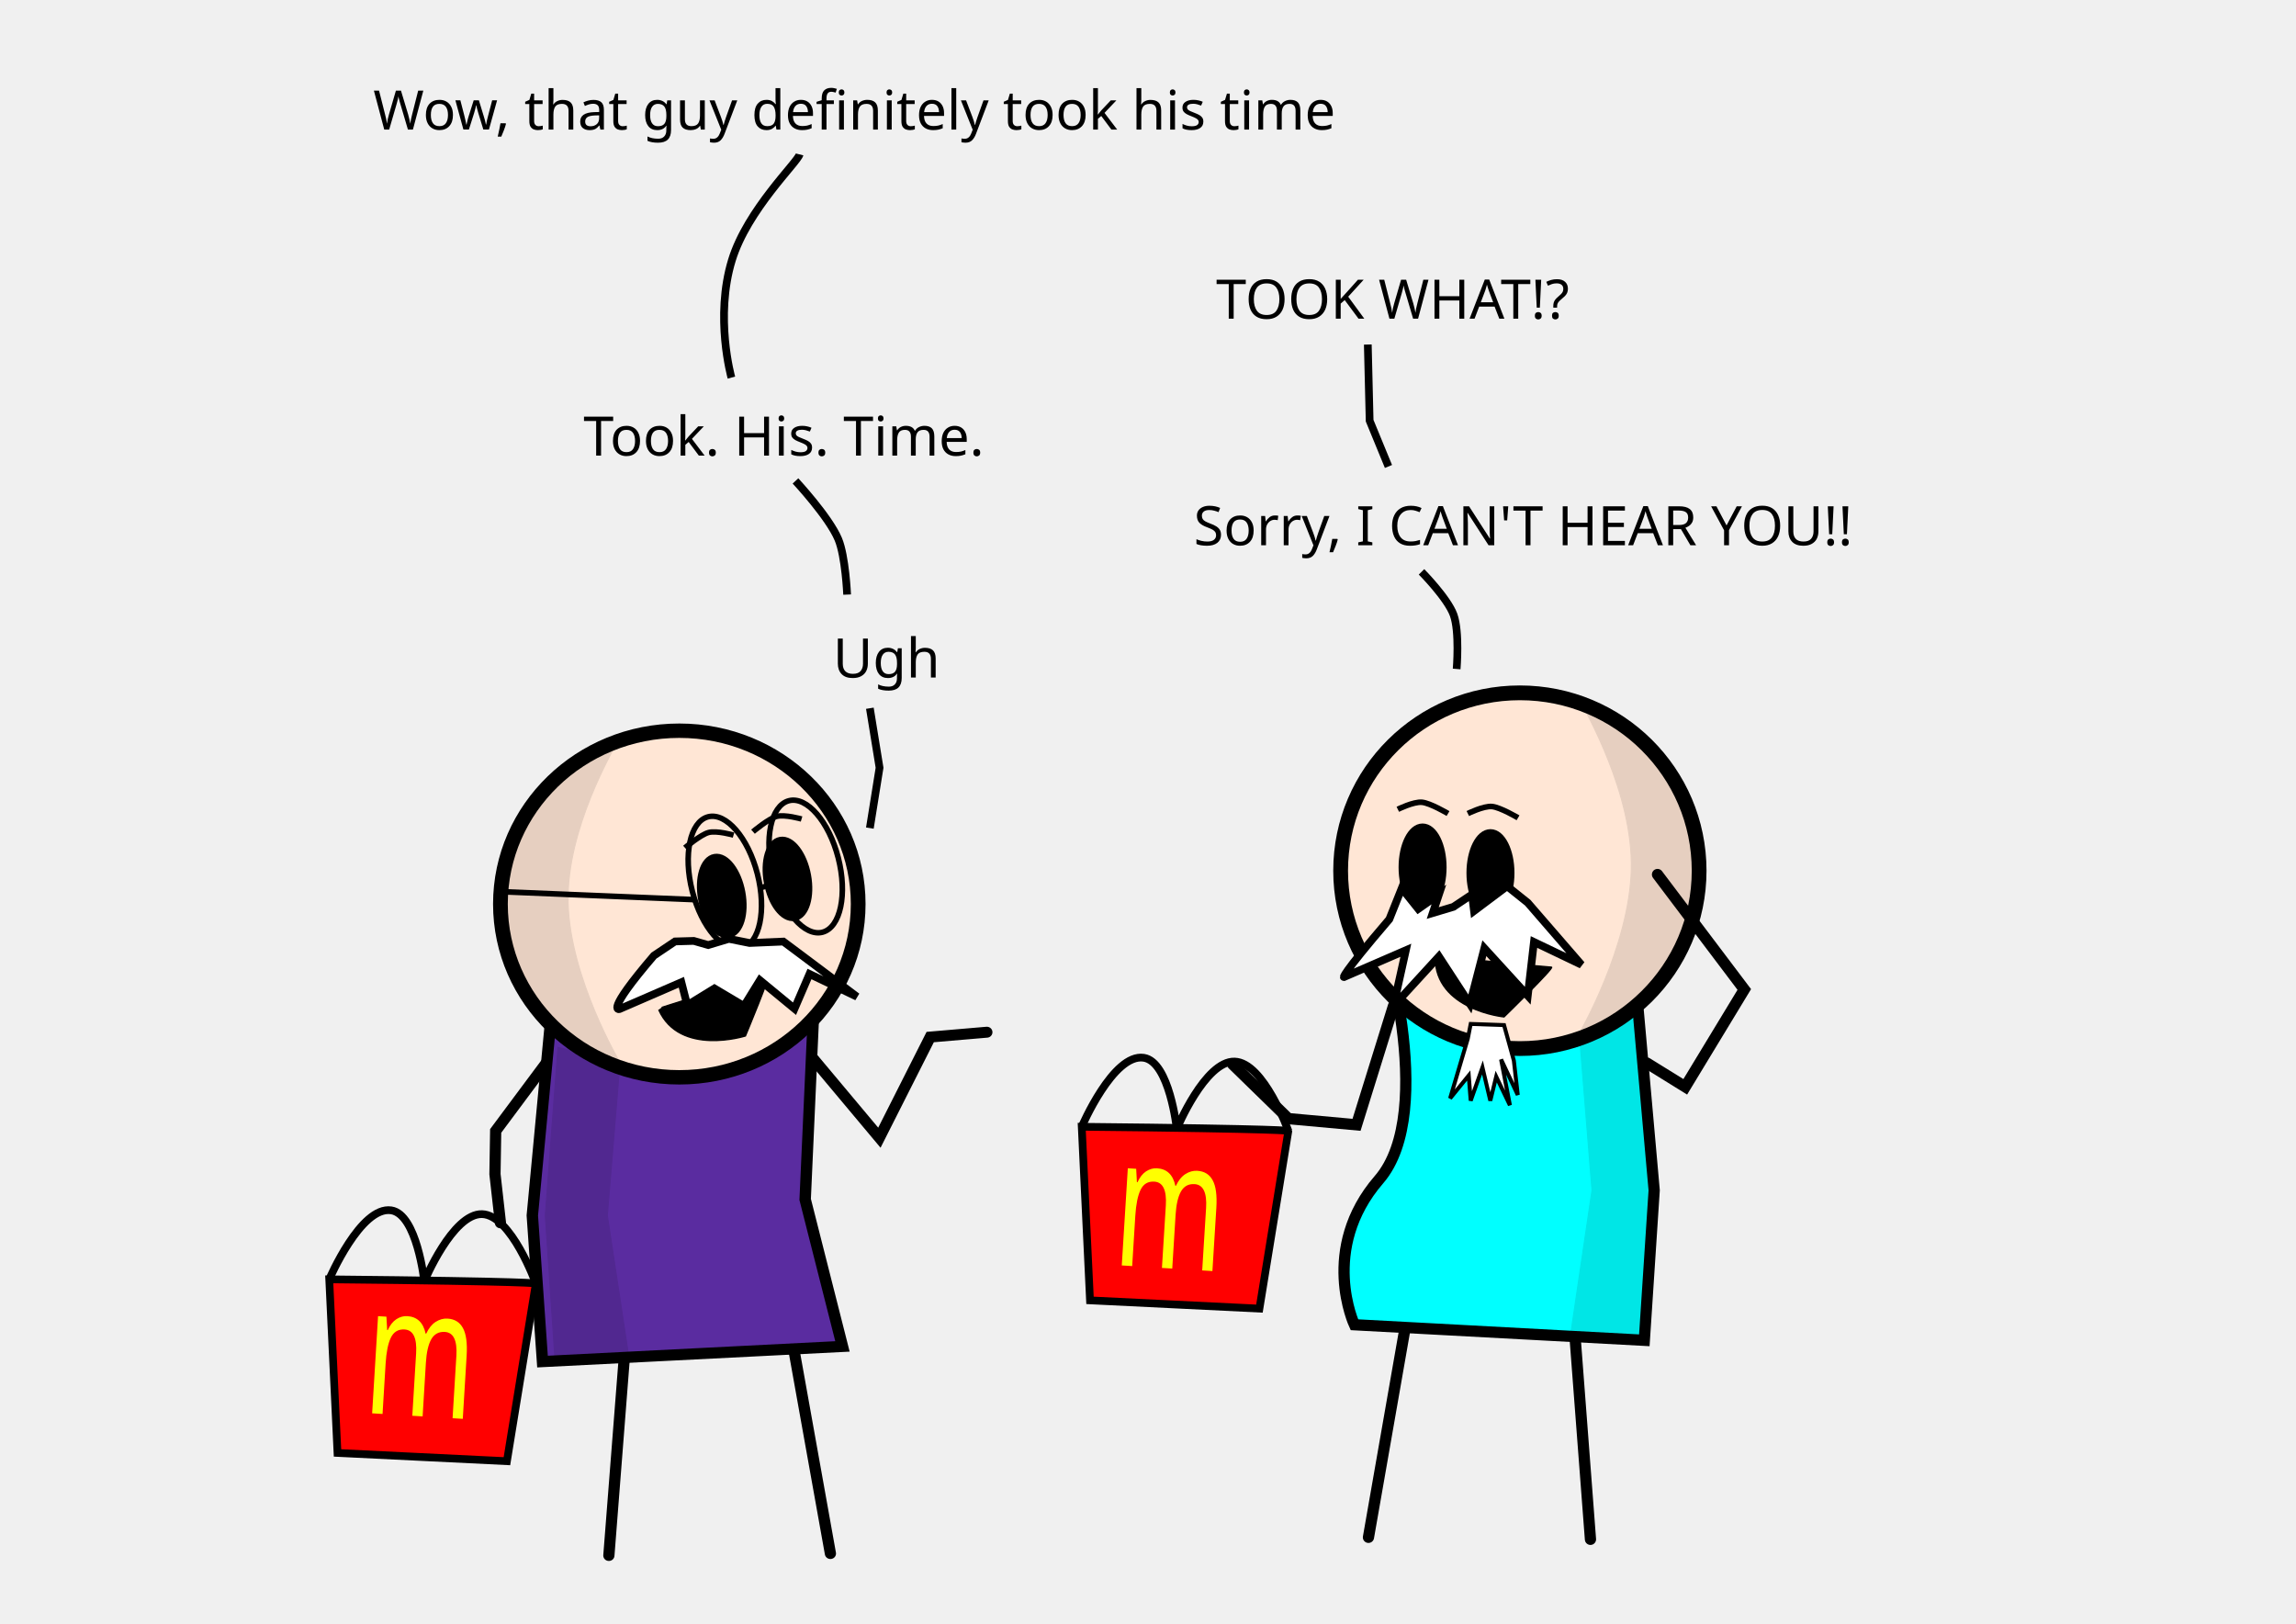
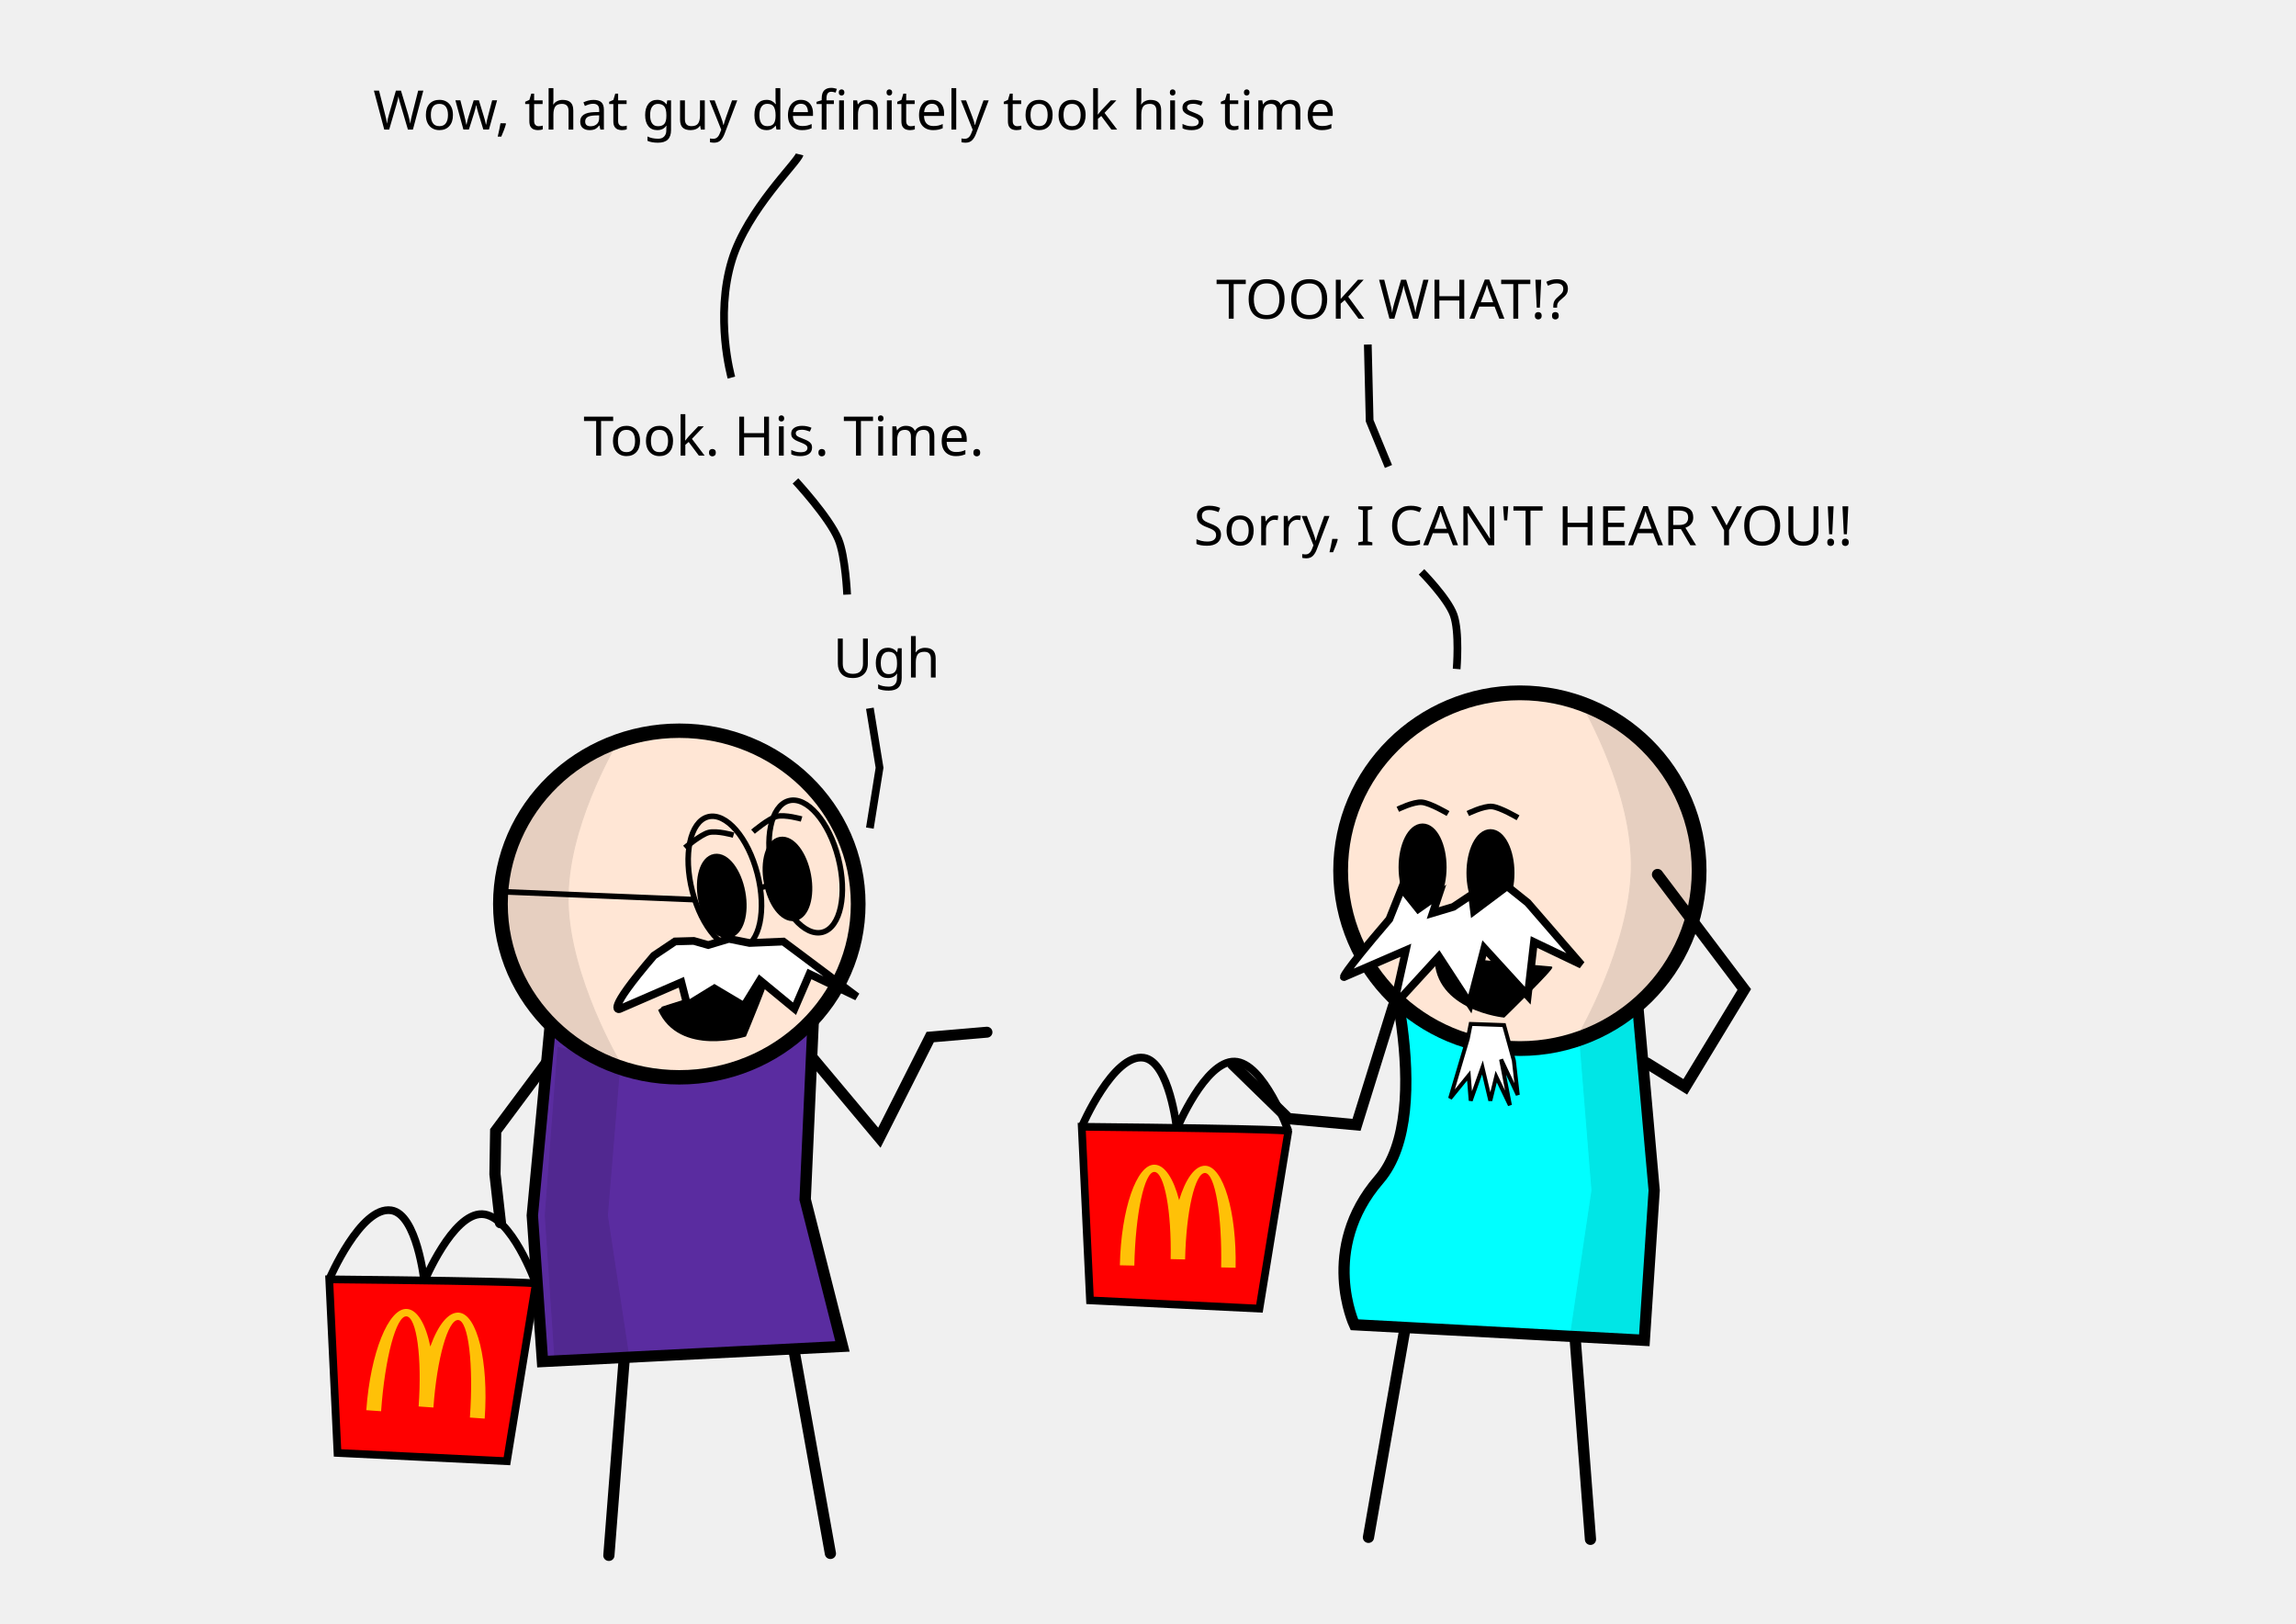
<svg xmlns="http://www.w3.org/2000/svg" width="297mm" height="210mm" viewBox="0 0 297 210" version="1.1" id="svg1644">
  <defs id="defs1638" />
  <g id="layer1" transform="translate(0,-87)">
    <g id="layer1-5" transform="matrix(-0.4839971,0,0,0.4839971,240.1439,155.0168)">
      <path id="path831" d="m 75.905,207.669 -4.811,63.138" style="fill:none;stroke:#000000;stroke-width:3;stroke-linecap:round;stroke-linejoin:miter;stroke-miterlimit:4;stroke-dasharray:none;stroke-opacity:1" />
      <path id="path833" d="m 119.202,206.13 11.225,64.143" style="fill:none;stroke:#000000;stroke-width:3;stroke-linecap:round;stroke-linejoin:miter;stroke-miterlimit:4;stroke-dasharray:none;stroke-opacity:1" />
      <path id="path825" d="m 59.342,118.217 -5.278,59.333 2.633,40.075 77.485,-4.158 c 0,0 9.459,-20.241 -6.559,-38.774 C 111.605,156.161 127.378,106.5 127.378,106.5 Z" style="fill:#00ffff;stroke:#000000;stroke-width:3;stroke-linecap:butt;stroke-linejoin:miter;stroke-miterlimit:4;stroke-dasharray:none;stroke-opacity:1" />
      <path id="path827" d="m 123.745,128.303 9.868,31.74 18.223,-1.657 14.882,-14.511" style="fill:none;stroke:#000000;stroke-width:3;stroke-linecap:round;stroke-linejoin:miter;stroke-miterlimit:4;stroke-dasharray:none;stroke-opacity:1" />
      <ellipse ry="47.529" rx="47.907" cy="92.137" cx="89.958" id="path10" style="opacity:1;fill:#ffe6d5;fill-opacity:1;stroke:#000000;stroke-width:3.947;stroke-linecap:square;stroke-linejoin:round;stroke-miterlimit:4;stroke-dasharray:none;stroke-dashoffset:0;stroke-opacity:1" />
      <path id="path829" d="M 56.018,143.536 45.759,149.89 29.981,123.878 53.174,93.156" style="fill:none;stroke:#000000;stroke-width:3;stroke-linecap:round;stroke-linejoin:miter;stroke-miterlimit:4;stroke-dasharray:none;stroke-opacity:1" />
      <ellipse ry="10.592" rx="5.301" cy="92.742" cx="97.82" id="path866" style="opacity:1;fill:#000000;fill-opacity:1;stroke:#000000;stroke-width:2.226;stroke-linecap:round;stroke-linejoin:round;stroke-miterlimit:4;stroke-dasharray:none;stroke-dashoffset:0;stroke-opacity:1" />
      <path id="path893" d="m 103.868,76.867 c 0,0 -4.168,-2.073 -6.441,-1.881 -2.2,0.186 -6.977,3.015 -6.977,3.015 v 0" style="fill:none;stroke:#000000;stroke-width:1.5;stroke-linecap:butt;stroke-linejoin:miter;stroke-miterlimit:4;stroke-dasharray:none;stroke-opacity:1" />
      <path id="path907" d="m 112.591,115.311 c 0,14.074 -18.398,15.899 -18.398,15.899 0,0 -13.675,-13.293 -12.68,-13.293 0.995,0 30.084,-2.867 30.084,-2.867" style="fill:#000000;stroke:#000000;stroke-width:0.356px;stroke-linecap:butt;stroke-linejoin:miter;stroke-opacity:1" />
      <ellipse ry="10.592" rx="5.301" cy="91.23" cx="115.963" id="path866-6" style="opacity:1;fill:#000000;fill-opacity:1;stroke:#000000;stroke-width:2.226;stroke-linecap:round;stroke-linejoin:round;stroke-miterlimit:4;stroke-dasharray:none;stroke-dashoffset:0;stroke-opacity:1" />
      <path id="path893-7" d="m 122.578,75.733 c 0,0 -4.168,-2.073 -6.441,-1.881 -2.2,0.186 -6.977,3.015 -6.977,3.015 v 0" style="fill:none;stroke:#000000;stroke-width:1.5;stroke-linecap:butt;stroke-linejoin:miter;stroke-miterlimit:4;stroke-dasharray:none;stroke-opacity:1" />
      <path id="path941" d="m 72.949,48.292 c -0.375,1.313 -13.235,23.04 -12.767,43.448 0.474,20.704 13.901,43.864 13.901,43.864 0,0 -14.417,-7.605 -19.616,-13.637 -6.325,-7.338 -12.89,-26.05 -12.89,-26.05 0,0 4.004,-20.033 9.38,-28.523 5.509,-8.7 21.992,-19.102 21.992,-19.102 z" style="opacity:0.1;fill:#000000;stroke:#000000;stroke-width:0.265px;stroke-linecap:butt;stroke-linejoin:miter;stroke-opacity:1" />
      <path id="path943" d="m 57.452,131.446 16.631,4.158 -3.391,41.955 5.659,38.176 -19.655,1.89 -2.633,-40.075 z" style="opacity:0.1;fill:#000000;stroke:#000000;stroke-width:0.265px;stroke-linecap:butt;stroke-linejoin:miter;stroke-opacity:1" />
      <text xml:space="preserve" style="font-style:normal;font-weight:normal;font-size:11.662px;line-height:1.1;font-family:sans-serif;letter-spacing:0px;word-spacing:0px;fill:#000000;fill-opacity:1;stroke:none;stroke-width:0.547" x="-396.407" y="-105.901" id="text4739" transform="scale(-1,1)">
        <tspan x="-396.407" y="-105.901" id="tspan4737" style="font-style:normal;font-variant:normal;font-weight:normal;font-stretch:normal;font-size:14.578px;font-family:'Fira Sans';-inkscape-font-specification:'Fira Sans';stroke-width:0.547">Wow, that guy definitely took his time</tspan>
      </text>
      <text xml:space="preserve" style="font-style:normal;font-weight:normal;font-size:11.662px;line-height:1.1;font-family:sans-serif;letter-spacing:0px;word-spacing:0px;fill:#000000;fill-opacity:1;stroke:none;stroke-width:0.547" x="-171.158" y="-55.376" id="text4739-5" transform="scale(-1,1)">
        <tspan x="-171.158" y="-55.376" id="tspan4737-6" style="font-style:normal;font-variant:normal;font-weight:normal;font-stretch:normal;font-size:14.578px;font-family:'Fira Sans';-inkscape-font-specification:'Fira Sans';stroke-width:0.547">TOOK WHAT!? </tspan>
      </text>
      <text xml:space="preserve" style="font-style:normal;font-weight:normal;font-size:11.662px;line-height:1.1;font-family:sans-serif;letter-spacing:0px;word-spacing:0px;fill:#000000;fill-opacity:1;stroke:none;stroke-width:0.547" x="-340.227" y="-18.788" id="text4739-5-4" transform="scale(-1,1)">
        <tspan x="-340.227" y="-18.788" id="tspan4737-6-1" style="font-style:normal;font-variant:normal;font-weight:normal;font-stretch:normal;font-size:14.578px;font-family:'Fira Sans';-inkscape-font-specification:'Fira Sans';stroke-width:0.547">Took. His. Time.</tspan>
      </text>
      <text xml:space="preserve" style="font-style:normal;font-weight:normal;font-size:11.662px;line-height:1.1;font-family:sans-serif;letter-spacing:0px;word-spacing:0px;fill:#000000;fill-opacity:1;stroke:none;stroke-width:0.547" x="-177.148" y="5.165" id="text4739-5-4-6" transform="scale(-1,1)">
        <tspan x="-177.148" y="5.165" id="tspan4737-6-1-2" style="font-style:normal;font-variant:normal;font-weight:normal;font-stretch:normal;font-size:14.578px;font-family:'Fira Sans';-inkscape-font-specification:'Fira Sans';stroke-width:0.547">Sorry, I CAN'T HEAR YOU!!</tspan>
      </text>
      <text xml:space="preserve" style="font-style:normal;font-weight:normal;font-size:11.662px;line-height:1.1;font-family:sans-serif;letter-spacing:0px;word-spacing:0px;fill:#000000;fill-opacity:1;stroke:none;stroke-width:0.547" x="-273.552" y="40.518" id="text4739-5-4-7" transform="scale(-1,1)">
        <tspan x="-273.552" y="40.518" id="tspan4737-6-1-6" style="font-style:normal;font-variant:normal;font-weight:normal;font-stretch:normal;font-size:14.578px;font-family:'Fira Sans';-inkscape-font-specification:'Fira Sans';stroke-width:0.547">Ugh</tspan>
      </text>
      <path style="fill:none;stroke:#000000;stroke-width:2.066;stroke-linecap:butt;stroke-linejoin:miter;stroke-miterlimit:4;stroke-dasharray:none;stroke-opacity:1" d="m 282.462,-99.268 c 0.517,2.07 13.938,14.738 18.078,28.207 4.697,15.28 0.145,31.432 0.145,31.432" id="path6249" />
      <path style="fill:none;stroke:#000000;stroke-width:2.066;stroke-linecap:butt;stroke-linejoin:miter;stroke-miterlimit:4;stroke-dasharray:none;stroke-opacity:1" d="m 283.566,-12.018 c 0,0 -8.964,9.633 -11.449,15.579 -1.925,4.607 -2.356,14.793 -2.356,14.793" id="path6251" />
      <path style="fill:none;stroke:#000000;stroke-width:2.066;stroke-linecap:butt;stroke-linejoin:miter;stroke-miterlimit:4;stroke-dasharray:none;stroke-opacity:1" d="m 263.686,48.725 -2.592,15.898 2.592,16.13" id="path6253" />
      <path style="fill:none;stroke:#000000;stroke-width:2.066;stroke-linecap:butt;stroke-linejoin:miter;stroke-miterlimit:4;stroke-dasharray:none;stroke-opacity:1" d="m 130.603,-48.464 -0.491,20.349 -5.031,12.232" id="path6255" />
      <path style="fill:none;stroke:#000000;stroke-width:2.066;stroke-linecap:butt;stroke-linejoin:miter;stroke-miterlimit:4;stroke-dasharray:none;stroke-opacity:1" d="m 116.246,12.279 c 0,0 -6.942,7 -8.574,11.491 -1.649,4.538 -0.814,14.463 -0.814,14.463" id="path6257" />
      <path style="fill:#ffffff;stroke:#000000;stroke-width:1.059;stroke-linecap:butt;stroke-linejoin:miter;stroke-miterlimit:4;stroke-dasharray:none;stroke-opacity:1" d="m 103.888,137.067 4.717,15.906 -4.979,-6.118 -0.524,6.73 -3.145,-8.871 -2.096,8.871 -1.572,-6.424 -3.669,7.647 2.358,-12.236 -4.455,9.483 1.048,-9.177 2.62,-9.483 8.91,-0.306 z" id="path6261" />
    </g>
    <g id="layer1-2" transform="matrix(-0.4829958,0,0,0.471581,144.7546,163.4922)">
      <path id="path831-9" d="m 131.824,201.259 4.811,63.138" style="fill:none;stroke:#000000;stroke-width:3;stroke-linecap:round;stroke-linejoin:miter;stroke-miterlimit:4;stroke-dasharray:none;stroke-opacity:1" />
      <path id="path833-1" d="m 88.527,199.72 -11.225,64.143" style="fill:none;stroke:#000000;stroke-width:3;stroke-linecap:round;stroke-linejoin:miter;stroke-miterlimit:4;stroke-dasharray:none;stroke-opacity:1" />
      <path id="path829-2" d="m 150.277,125.036 16.674,22.924 0.188,11.861 -1.465,13.35" style="fill:none;stroke:#000000;stroke-width:3;stroke-linecap:round;stroke-linejoin:miter;stroke-miterlimit:4;stroke-dasharray:none;stroke-opacity:1" />
      <path id="path827-7" d="M 85.95,123.215 75.431,136.072 64.187,149.816 50.574,122.215 35.405,120.886" style="fill:none;stroke:#000000;stroke-width:3;stroke-linecap:round;stroke-linejoin:miter;stroke-miterlimit:4;stroke-dasharray:none;stroke-opacity:1" />
      <path id="path825-0" d="m 151.665,111.802 5.472,59.338 -2.729,40.079 -80.333,-4.158 9.988,-40.317 -2.934,-66.66 z" style="fill:#5a2ca0;stroke:#000000;stroke-width:3.055;stroke-linecap:butt;stroke-linejoin:miter;stroke-miterlimit:4;stroke-dasharray:none;stroke-opacity:1" />
      <ellipse transform="scale(-1,1)" ry="47.529" rx="47.907" cy="85.726" cx="-117.771" id="path10-9" style="opacity:1;fill:#ffe6d5;fill-opacity:1;stroke:#000000;stroke-width:3.947;stroke-linecap:square;stroke-linejoin:round;stroke-miterlimit:4;stroke-dasharray:none;stroke-dashoffset:0;stroke-opacity:1" />
      <ellipse transform="matrix(-0.9843635,-0.1761494,-0.1761494,0.9843635,0,0)" ry="10.592" rx="5.301" cy="63.471" cx="-119.449" id="path866-3" style="opacity:1;fill:#000000;fill-opacity:1;stroke:#000000;stroke-width:2.226;stroke-linecap:round;stroke-linejoin:round;stroke-miterlimit:4;stroke-dasharray:none;stroke-dashoffset:0;stroke-opacity:1" />
      <path id="path893-6" d="m 103.244,66.828 c 0,0 4.468,-1.306 6.671,-0.717 2.133,0.57 6.337,4.196 6.337,4.196 v 0" style="fill:none;stroke:#000000;stroke-width:1.5;stroke-linecap:butt;stroke-linejoin:miter;stroke-miterlimit:4;stroke-dasharray:none;stroke-opacity:1" />
      <path id="path907-0" d="m 123.289,114.721 c -5.637,12.896 -23.226,7.199 -23.226,7.199 0,0 -7.206,-17.657 -6.294,-17.259 0.911,0.398 28.714,9.423 28.714,9.423" style="fill:#000000;stroke:#000000;stroke-width:0.356px;stroke-linecap:butt;stroke-linejoin:miter;stroke-opacity:1" />
      <ellipse transform="matrix(-0.9843635,-0.1761494,-0.1761494,0.9843635,0,0)" ry="10.592" rx="5.301" cy="61.96" cx="-101.306" id="path866-6-6" style="opacity:1;fill:#000000;fill-opacity:1;stroke:#000000;stroke-width:2.226;stroke-linecap:round;stroke-linejoin:round;stroke-miterlimit:4;stroke-dasharray:none;stroke-dashoffset:0;stroke-opacity:1" />
      <path id="path893-7-2" d="m 85.026,62.416 c 0,0 4.468,-1.306 6.671,-0.717 2.133,0.57 6.337,4.196 6.337,4.196 v 0" style="fill:none;stroke:#000000;stroke-width:1.5;stroke-linecap:butt;stroke-linejoin:miter;stroke-miterlimit:4;stroke-dasharray:none;stroke-opacity:1" />
      <path id="path941-6" d="m 134.78,41.881 c 0.375,1.313 13.235,23.04 12.767,43.448 -0.474,20.704 -13.901,43.864 -13.901,43.864 0,0 14.417,-7.605 19.616,-13.637 6.325,-7.338 12.89,-26.05 12.89,-26.05 0,0 -4.004,-20.033 -9.38,-28.523 -5.509,-8.7 -21.992,-19.102 -21.992,-19.102 z" style="opacity:0.1;fill:#000000;stroke:#000000;stroke-width:0.265px;stroke-linecap:butt;stroke-linejoin:miter;stroke-opacity:1" />
      <path id="path943-1" d="m 150.277,125.036 -16.631,4.158 3.391,41.955 -5.659,38.176 19.655,1.89 2.633,-40.075 z" style="opacity:0.1;fill:#000000;stroke:#000000;stroke-width:0.265px;stroke-linecap:butt;stroke-linejoin:miter;stroke-opacity:1" />
      <ellipse transform="matrix(0.9647751,0.263076,-0.2431837,0.9699803,0,0)" ry="18.584" rx="9.037" cy="49.268" cx="121.845" id="path1023" style="opacity:1;fill:none;fill-opacity:1;stroke:#000000;stroke-width:1.5;stroke-linecap:round;stroke-linejoin:round;stroke-miterlimit:4;stroke-dasharray:none;stroke-dashoffset:0;stroke-opacity:1" />
      <ellipse transform="matrix(0.9647751,0.263076,-0.2431837,0.9699803,0,0)" ry="18.584" rx="9.037" cy="50.709" cx="99.769" id="path1023-5" style="opacity:1;fill:none;fill-opacity:1;stroke:#000000;stroke-width:1.5;stroke-linecap:round;stroke-linejoin:round;stroke-miterlimit:4;stroke-dasharray:none;stroke-dashoffset:0;stroke-opacity:1" />
      <path id="path1586" d="m 113.911,84.521 c 50.727,-2.138 50.727,-2.138 50.727,-2.138 v 0.267" style="fill:none;stroke:#000000;stroke-width:1.536;stroke-linecap:round;stroke-linejoin:miter;stroke-miterlimit:4;stroke-dasharray:none;stroke-opacity:1" />
      <path id="path1588" d="m 92.475,80.244 3.742,1.069" style="fill:none;stroke:#000000;stroke-width:1.5;stroke-linecap:butt;stroke-linejoin:miter;stroke-miterlimit:4;stroke-dasharray:none;stroke-opacity:1" />
    </g>
    <path style="fill:#ffffff;stroke:#000000;stroke-width:1;stroke-linecap:butt;stroke-linejoin:miter;stroke-miterlimit:4;stroke-dasharray:none;stroke-opacity:1" d="m 179.717,205.89 c -6.414,7.484 -5.88,7.484 -5.88,7.484 l 8.018,-3.474 -1.604,7.216 5.88,-6.414 4.009,6.147 1.871,-7.216 5.613,6.147 0.802,-6.949 6.147,2.94 -6.949,-8.018 -2.673,-2.138 -4.276,3.207 -0.267,-2.138 -2.405,1.604 -2.673,0.802 0.802,-2.405 -2.673,1.871 -2.138,-2.673 z" id="path5047" />
    <path style="fill:#ffffff;stroke:#000000;stroke-width:1;stroke-linecap:butt;stroke-linejoin:miter;stroke-miterlimit:4;stroke-dasharray:none;stroke-opacity:1" d="m 84.584,210.596 c -6.414,7.484 -4.463,6.917 -4.463,6.917 l 8.018,-3.474 0.759,2.964 3.518,-2.162 3.82,2.273 2.06,-3.342 4.479,3.69 1.936,-4.492 6.147,2.94 -7.799,-5.845 -1.728,-1.288 -4.371,0.183 -2.673,-0.535 v 0 l -2.673,0.802 -1.871,-0.535 v 0 l -2.422,0.068 z" id="path5047-6" />
    <path style="fill:#ff0000;stroke:#000000;stroke-width:1;stroke-linecap:butt;stroke-linejoin:miter;stroke-miterlimit:4;stroke-dasharray:none;stroke-opacity:1" d="m 139.929,232.729 c 26.727,0.267 26.727,0.535 26.727,0.535 l -3.742,22.985 -21.916,-1.069 z" id="path5631" />
    <path style="fill:none;stroke:#000000;stroke-width:1;stroke-linecap:butt;stroke-linejoin:miter;stroke-miterlimit:4;stroke-dasharray:none;stroke-opacity:1" d="m 139.929,232.729 c 0,0 4.065,-9.516 8.02,-8.924 3.342,0.5 4.274,9.192 4.274,9.192 0,0 3.65,-8.796 7.471,-8.701 3.783,0.094 6.961,8.969 6.961,8.969" id="path5633" />
    <path style="fill:#ff0000;stroke:#000000;stroke-width:1;stroke-linecap:butt;stroke-linejoin:miter;stroke-miterlimit:4;stroke-dasharray:none;stroke-opacity:1" d="m 42.589,252.462 c 26.727,0.267 26.727,0.535 26.727,0.535 l -3.742,22.985 -21.916,-1.069 z" id="path5631-3" />
    <path style="fill:none;stroke:#000000;stroke-width:1;stroke-linecap:butt;stroke-linejoin:miter;stroke-miterlimit:4;stroke-dasharray:none;stroke-opacity:1" d="m 42.589,252.462 c 0,0 4.065,-9.516 8.02,-8.924 3.342,0.5 4.274,9.192 4.274,9.192 0,0 3.65,-8.796 7.471,-8.701 3.783,0.094 6.961,8.969 6.961,8.969" id="path5633-3" />
-     <text xml:space="preserve" style="font-style:normal;font-weight:normal;font-size:18.931px;line-height:1.25;font-family:sans-serif;letter-spacing:0px;word-spacing:0px;fill:#000000;fill-opacity:1;stroke:none;stroke-width:0.473" x="78.289" y="214.864" id="text5655" transform="matrix(0.8051555,0.04903338,-0.07535718,1.237407,0,0)">
-       <tspan id="tspan5653" x="78.289" y="214.864" style="fill:#ffff00;stroke-width:0.473">m</tspan>
-     </text>
-     <text xml:space="preserve" style="font-style:normal;font-weight:normal;font-size:18.931px;line-height:1.25;font-family:sans-serif;letter-spacing:0px;word-spacing:0px;fill:#000000;fill-opacity:1;stroke:none;stroke-width:0.473" x="197.219" y="194.543" id="text5655-1" transform="matrix(0.8050924,0.05005936,-0.07693396,1.23731,0,0)">
-       <tspan id="tspan5653-1" x="197.219" y="194.543" style="fill:#ffff00;stroke-width:0.473">m</tspan>
-     </text>
+     <g id="g35698-0" transform="matrix(0.02991268,0.00212544,-0.00212544,0.02991271,48.40332,255.0278)">
+       <g id="g35642-8" style="enable-background:new">
+         <path id="path35640-8" d="M 368,32 C 322.752,32 282.4,92.288 256,186.528 229.632,92.288 189.248,32 144,32 64.48,32 0,232.576 0,480 H 64 C 64,250.24 99.84,64 144,64 c 44.192,0 80,171.936 80,384 h 64 c 0,-212.064 35.84,-384 80,-384 44.192,0 80,186.24 80,416 h 64 C 512,232.576 447.52,32 368,32 Z" style="fill:#ffc107" />
+       </g>
+       <g id="g35644-5" />
+       <g id="g35646-0" />
+       <g id="g35648-9" />
+       <g id="g35650-6" />
+       <g id="g35652-3" />
+       <g id="g35654-8" />
+       <g id="g35656-5" />
+       <g id="g35658-6" />
+       <g id="g35660-1" />
+       <g id="g35662-1" />
+       <g id="g35664-5" />
+       <g id="g35666-9" />
+       <g id="g35668-8" />
+       <g id="g35670-4" />
+       <g id="g35672-8" />
+     </g>
+     <g id="g35698-0-8" transform="matrix(0.02924344,6.1320759e-4,-6.1320821e-4,0.02924347,145.154,236.6088)">
+       <g id="g35642-8-7" style="enable-background:new">
+         <path id="path35640-8-2" d="M 368,32 C 322.752,32 282.4,92.288 256,186.528 229.632,92.288 189.248,32 144,32 64.48,32 0,232.576 0,480 H 64 C 64,250.24 99.84,64 144,64 c 44.192,0 80,171.936 80,384 h 64 c 0,-212.064 35.84,-384 80,-384 44.192,0 80,186.24 80,416 h 64 C 512,232.576 447.52,32 368,32 Z" style="fill:#ffc107" />
+       </g>
+       <g id="g35644-5-8" />
+       <g id="g35646-0-2" />
+       <g id="g35648-9-9" />
+       <g id="g35650-6-9" />
+       <g id="g35652-3-6" />
+       <g id="g35654-8-0" />
+       <g id="g35656-5-2" />
+       <g id="g35658-6-7" />
+       <g id="g35660-1-6" />
+       <g id="g35662-1-1" />
+       <g id="g35664-5-3" />
+       <g id="g35666-9-2" />
+       <g id="g35668-8-1" />
+       <g id="g35670-4-5" />
+       <g id="g35672-8-9" />
+     </g>
  </g>
</svg>
